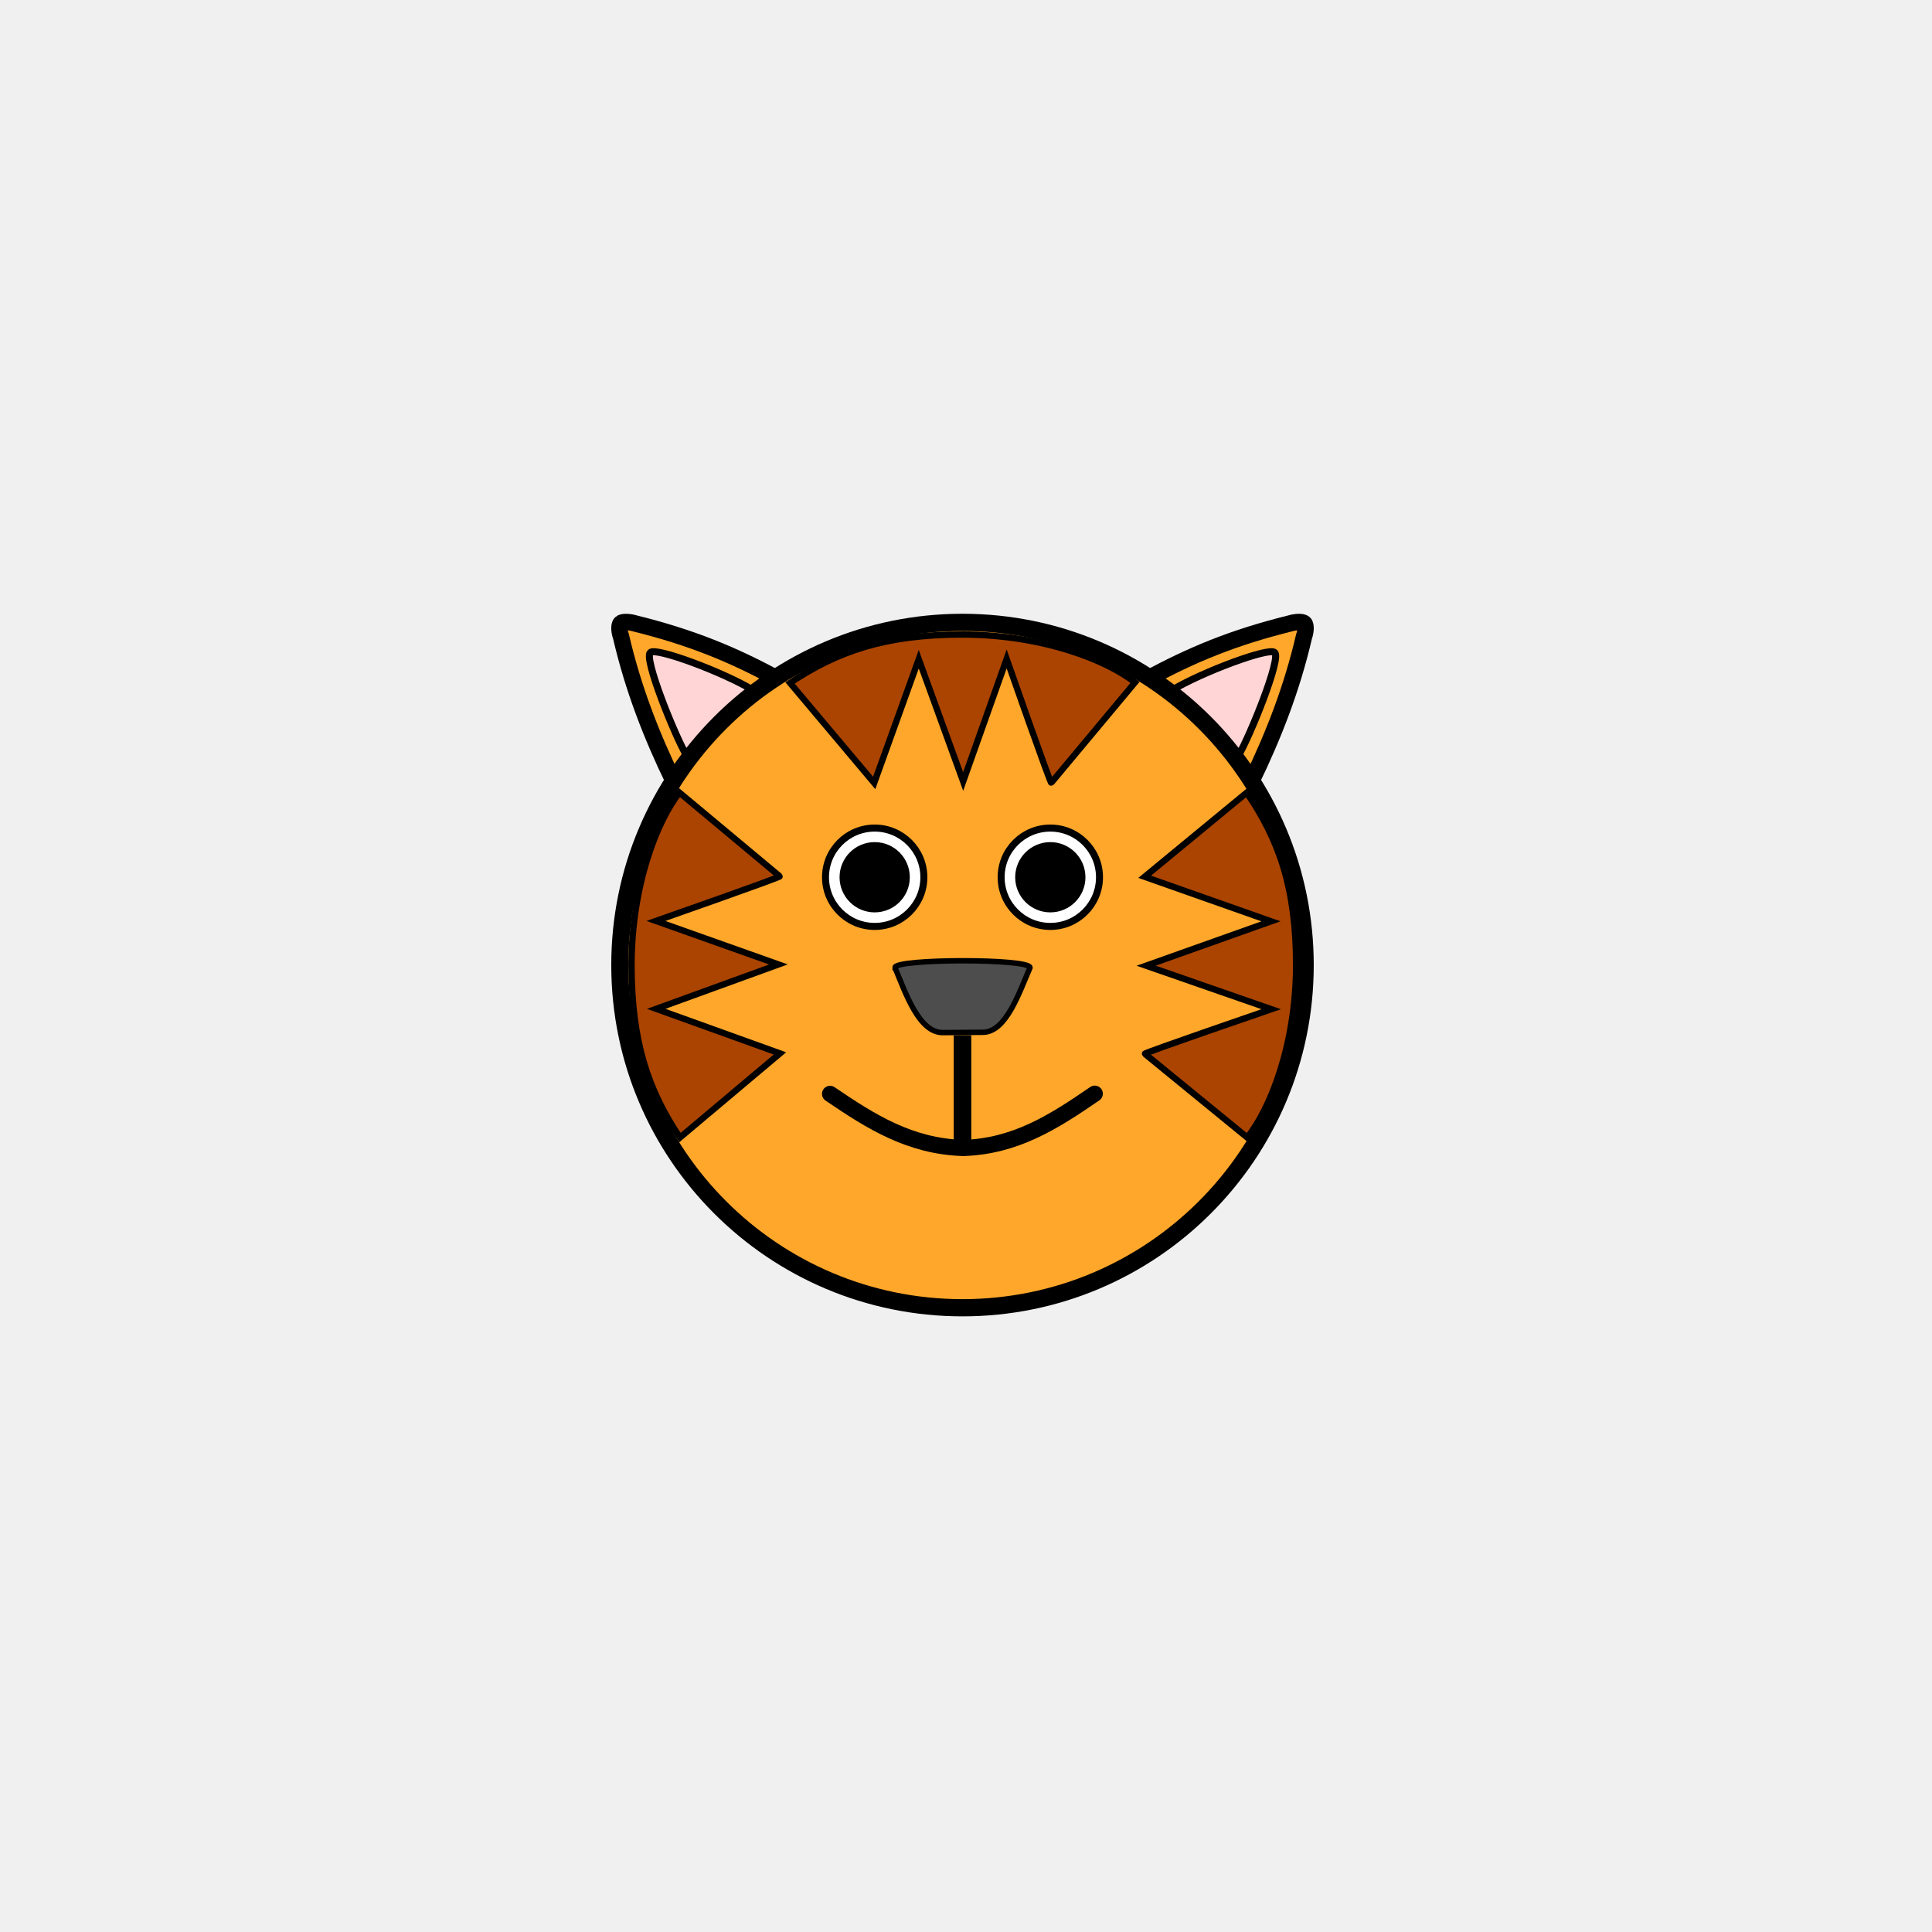
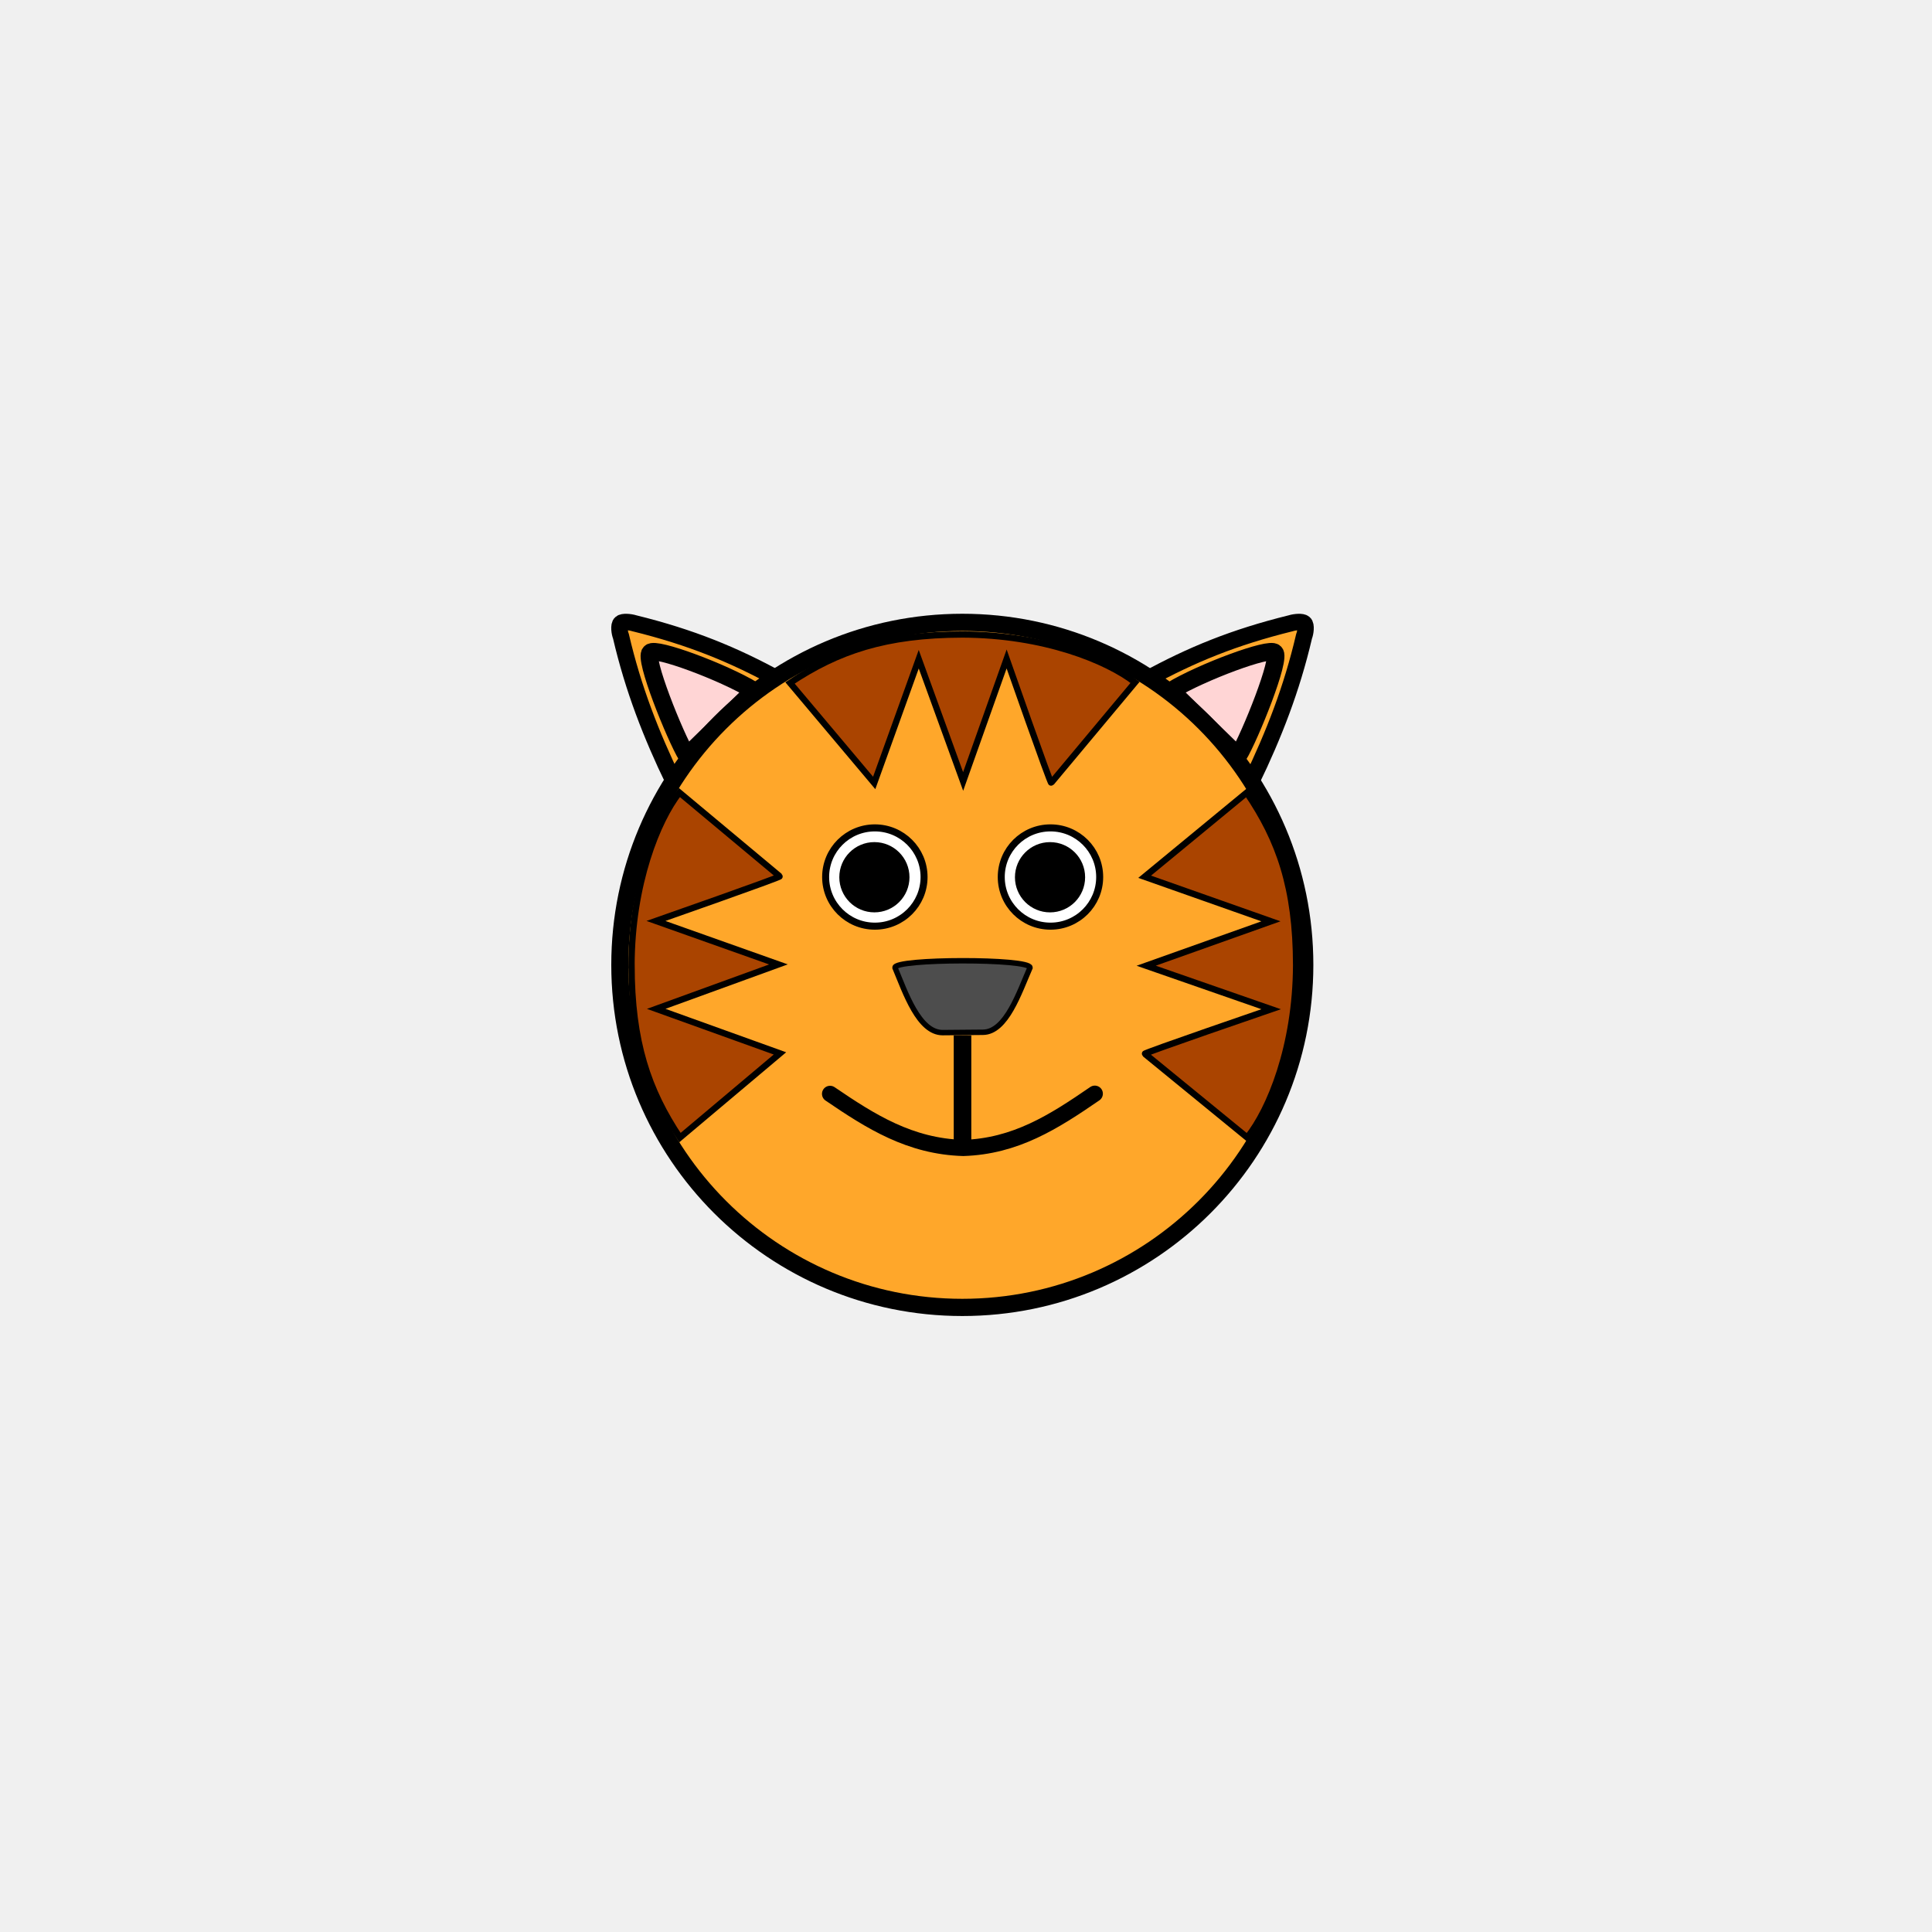
- <svg xmlns="http://www.w3.org/2000/svg" width="110" height="110" id="svg15051" version="1.0">
-   <defs id="defs15053" />
-   <g id="layer1">
-     <g id="g15077" transform="matrix(0.4,0,0,0.4,20.65762,40.54416)">
-       <g transform="matrix(-1,0,0,1,135.3617,-13.99367)" id="g14030">
-         <path style="fill:#ffa72a;fill-opacity:1;fill-rule:evenodd;stroke:#000000;stroke-width:2.337;stroke-linecap:butt;stroke-linejoin:miter;stroke-miterlimit:4;stroke-opacity:1;stroke-dasharray:none" d="m 76.172,9.339 c 6.391,-3.497 12.45,-5.995 20.549,-7.992 0.636,-0.197 1.644,-0.27 1.909,-0.012 0.348,0.269 0.18,1.408 -0.009,1.863 C 96.874,10.707 94.305,17.241 91.131,23.832 L 76.172,9.339 z" id="path14032" />
-         <path style="fill:#ffd5d5;fill-rule:evenodd;stroke:#000000;stroke-width:1px;stroke-linecap:butt;stroke-linejoin:miter;stroke-opacity:1" d="M 79.701,10.933 C 84.119,8.263 93.72,4.709 94.427,5.514 95.448,6.221 90.932,17.413 89.244,20.24 l -9.543,-9.307 z" id="path14034" />
-       </g>
-       <g transform="translate(35.35789,-13.99367)" id="g14026">
-         <path style="fill:#ffa72a;fill-opacity:1;fill-rule:evenodd;stroke:#000000;stroke-width:2.337;stroke-linecap:butt;stroke-linejoin:miter;stroke-miterlimit:4;stroke-opacity:1;stroke-dasharray:none" d="m 76.172,9.339 c 6.391,-3.497 12.45,-5.995 20.549,-7.992 0.636,-0.197 1.644,-0.27 1.909,-0.012 0.348,0.269 0.18,1.408 -0.009,1.863 C 96.874,10.707 94.305,17.241 91.131,23.832 L 76.172,9.339 z" id="path12078" />
-         <path style="fill:#ffd5d5;fill-rule:evenodd;stroke:#000000;stroke-width:1px;stroke-linecap:butt;stroke-linejoin:miter;stroke-opacity:1" d="M 79.701,10.933 C 84.119,8.263 93.72,4.709 94.427,5.514 95.448,6.221 90.932,17.413 89.244,20.24 l -9.543,-9.307 z" id="path13055" />
-       </g>
-       <path transform="matrix(0.9730737,0,0,0.9804829,36.57885,-13.01532)" d="m 100.258,49.997 c 0,27.476 -22.443,49.75 -50.129,49.75 C 22.443,99.747 0,77.474 0,49.997 0,22.521 22.443,0.247 50.129,0.247 c 27.685,0 50.129,22.274 50.129,49.75 z" id="path9114" style="fill:#ffa72a;fill-opacity:1;fill-rule:nonzero;stroke:#000000;stroke-width:2.5;stroke-linecap:round;stroke-linejoin:miter;stroke-miterlimit:4;stroke-opacity:1;stroke-dasharray:none;stroke-dashoffset:0" />
-       <path id="path11074" d="m 85.353,-11.045 c -10.98,0.019 -17.77,2.368 -24.546,6.893 l 11.981,14.236 6.342,-17.611 6.321,17.398 6.191,-17.431 c 0,-2e-7 6.26,17.87 6.351,17.617 L 109.913,-4.226 c -3.999,-3.127 -12.991,-6.781 -24.56,-6.818 z" style="fill:#aa4400;fill-rule:evenodd;stroke:#000000;stroke-width:0.898px;stroke-linecap:butt;stroke-linejoin:miter;stroke-opacity:1" />
-       <path id="path12066" d="m 38.245,36.015 c 0.019,10.98 2.368,17.77 6.893,24.546 L 59.373,48.581 41.762,42.238 59.16,35.918 41.729,29.727 c 0,0 17.87,-6.26 17.617,-6.351 L 45.063,11.455 c -3.127,3.999 -6.781,12.991 -6.818,24.56 z" style="fill:#aa4400;fill-rule:evenodd;stroke:#000000;stroke-width:0.898px;stroke-linecap:butt;stroke-linejoin:miter;stroke-opacity:1" />
-       <path id="path12072" d="m 132.851,36.001 c -0.019,-10.978 -2.417,-17.767 -7.035,-24.541 l -14.53,11.978 17.976,6.341 -17.758,6.319 17.792,6.19 c 0,0 -18.239,6.259 -17.981,6.35 l 14.578,11.918 c 3.191,-3.998 6.921,-12.989 6.959,-24.555 z" style="fill:#aa4400;fill-rule:evenodd;stroke:#000000;stroke-width:0.907px;stroke-linecap:butt;stroke-linejoin:miter;stroke-opacity:1" />
-       <g transform="translate(-51.19557,-15.24422)" id="g14051">
-         <path style="fill:#ffffff;fill-opacity:1;fill-rule:nonzero;stroke:#000000;stroke-width:1.001;stroke-linecap:round;stroke-linejoin:miter;stroke-miterlimit:4;stroke-opacity:1;stroke-dasharray:none;stroke-dashoffset:0" id="path8062" d="m 42.048,35.003 c 0,3.853 -3.152,6.976 -7.04,6.976 -3.888,0 -7.04,-3.123 -7.04,-6.976 0,-3.853 3.152,-6.976 7.04,-6.976 3.888,0 7.04,3.123 7.04,6.976 z" transform="matrix(0.9943886,0,0,1.003388,89.2418,3.628975)" />
-         <path style="fill:#000000;fill-opacity:1;fill-rule:nonzero;stroke:none" id="path8408" d="m 40.027,35.098 c 0,2.755 -2.247,4.988 -5.019,4.988 -2.772,0 -5.019,-2.233 -5.019,-4.988 0,-2.755 2.247,-4.988 5.019,-4.988 2.772,0 5.019,2.233 5.019,4.988 z" transform="matrix(0.9961755,0,0,1.002481,89.17925,3.565787)" />
-       </g>
-       <path transform="matrix(0.9943886,0,0,1.003388,63.04624,-11.61525)" d="m 42.048,35.003 c 0,3.853 -3.152,6.976 -7.04,6.976 -3.888,0 -7.04,-3.123 -7.04,-6.976 0,-3.853 3.152,-6.976 7.04,-6.976 3.888,0 7.04,3.123 7.04,6.976 z" id="path14055" style="fill:#ffffff;fill-opacity:1;fill-rule:nonzero;stroke:#000000;stroke-width:1.001;stroke-linecap:round;stroke-linejoin:miter;stroke-miterlimit:4;stroke-opacity:1;stroke-dasharray:none;stroke-dashoffset:0" />
-       <path transform="matrix(0.9961755,0,0,1.002481,62.98368,-11.67844)" d="m 40.027,35.098 c 0,2.755 -2.247,4.988 -5.019,4.988 -2.772,0 -5.019,-2.233 -5.019,-4.988 0,-2.755 2.247,-4.988 5.019,-4.988 2.772,0 5.019,2.233 5.019,4.988 z" id="path14057" style="fill:#000000;fill-opacity:1;fill-rule:nonzero;stroke:none" />
-       <path id="path14065" d="m 75.745,36.372 c -0.081,-1.285 19.23,-1.324 19.227,0 -1.534,3.496 -3.379,9.173 -6.701,9.203 l -5.744,0.045 c -3.387,-0.006 -5.298,-5.698 -6.781,-9.248 z" style="fill:#4d4d4d;fill-rule:evenodd;stroke:#000000;stroke-width:0.773px;stroke-linecap:butt;stroke-linejoin:miter;stroke-opacity:1" />
-       <path id="path14073" d="m 85.36,46.006 0,15.283" style="fill:none;stroke:#000000;stroke-width:2.5;stroke-linecap:butt;stroke-linejoin:miter;stroke-miterlimit:4;stroke-opacity:1;stroke-dasharray:none" />
-       <path id="path6430" d="m 66.508,54.343 c 5.813,3.956 11.374,7.469 18.954,7.7 7.441,-0.24 12.861,-3.699 18.723,-7.727" style="fill:none;stroke:#000000;stroke-width:2.3;stroke-linecap:round;stroke-linejoin:miter;stroke-miterlimit:4;stroke-opacity:1;stroke-dasharray:none" />
+ <svg xmlns="http://www.w3.org/2000/svg" width="110" height="110" version="1">
+   <g>
+     <g fill-rule="evenodd" stroke="#000">
+       <path d="M44.333 38.683c-2.556-1.4-4.98-2.398-8.22-3.197-.254-.08-.657-.108-.763-.005-.14.108-.072.564.004.746.7 3.004 1.726 5.618 2.996 8.254l5.983-5.797z" fill="#ffa72a" stroke-width="0.935" />
+       <path d="M42.922 39.32c-1.767-1.068-5.608-2.49-5.89-2.167-.41.282 1.397 4.76 2.073 5.89l3.817-3.723z" fill="#ffd5d5" />
    </g>
+     <g fill-rule="evenodd" stroke="#000">
+       <path d="M65.27 38.683c2.556-1.4 4.98-2.398 8.22-3.197.254-.08.657-.108.763-.005.14.108.072.564-.004.746-.7 3.004-1.727 5.618-2.997 8.254l-5.983-5.797z" fill="#ffa72a" stroke-width="0.935" />
+       <path d="M66.68 39.32c1.768-1.068 5.61-2.49 5.892-2.167.408.282-1.398 4.76-2.074 5.89L66.68 39.32z" fill="#ffd5d5" />
+     </g>
+     <path transform="matrix(.389 0 0 .392 35.29 35.338)" d="M100.258 49.997c0 27.477-22.444 49.75-50.13 49.75C22.444 99.747 0 77.474 0 49.997 0 22.52 22.443.247 50.13.247c27.684 0 50.128 22.274 50.128 49.75z" fill="#ffa72a" stroke="#000" stroke-width="2.5" stroke-linecap="round" />
+     <path d="M54.8 36.126c-4.393.008-7.11.947-9.82 2.757l4.793 5.695 2.536-7.045 2.528 6.96 2.476-6.973s2.504 7.148 2.54 7.047l4.77-5.713c-1.6-1.25-5.198-2.713-9.825-2.728z" fill="#a40" fill-rule="evenodd" stroke="#000" stroke-width="0.359" />
+     <path d="M35.956 54.95c.007 4.392.947 7.108 2.757 9.82l5.694-4.794-7.045-2.536 6.96-2.53-6.973-2.475s7.147-2.504 7.046-2.54l-5.713-4.77c-1.25 1.6-2.712 5.198-2.727 9.825z" fill="#a40" fill-rule="evenodd" stroke="#000" stroke-width="0.359" />
+     <path d="M73.798 54.945c-.008-4.39-.967-7.107-2.814-9.817l-5.812 4.79 7.19 2.538-7.103 2.528 7.115 2.476S65.08 59.963 65.183 60l5.83 4.767c1.278-1.6 2.77-5.196 2.785-9.822z" fill="#a40" fill-rule="evenodd" stroke="#000" stroke-width="0.363" />
+     <g>
+       <path d="M42.048 35.003c0 3.853-3.152 6.976-7.04 6.976s-7.04-3.124-7.04-6.977 3.152-6.976 7.04-6.976 7.04 3.123 7.04 6.976z" transform="matrix(.398 0 0 .401 35.877 35.898)" fill="#fff" stroke="#000" stroke-width="1.001" stroke-linecap="round" />
+       <path d="M51.782 49.946c0 1.105-.895 2-1.998 2s-1.997-.895-1.997-2c0-1.104.894-2 1.997-2 1.103 0 1.998.896 1.998 2z" />
+     </g>
+     <path transform="matrix(.398 0 0 .401 45.876 35.898)" d="M42.048 35.003c0 3.853-3.152 6.976-7.04 6.976s-7.04-3.124-7.04-6.977 3.152-6.976 7.04-6.976 7.04 3.123 7.04 6.976z" fill="#fff" stroke="#000" stroke-width="1.001" stroke-linecap="round" />
+     <path d="M61.782 49.947c0 1.105-.895 2-1.998 2s-1.997-.895-1.997-2c0-1.104.894-2 1.997-2 1.103 0 1.998.896 1.998 2z" />
+     <path d="M50.956 55.093c-.033-.514 7.69-.53 7.69 0-.614 1.398-1.352 3.67-2.68 3.68l-2.298.02c-1.355-.003-2.12-2.28-2.712-3.7z" fill="#4d4d4d" fill-rule="evenodd" stroke="#000" stroke-width="0.309" />
+     <path d="M54.802 58.947v6.113" stroke="#000" stroke-width="1" fill="none" />
+     <path d="M47.26 62.28c2.326 1.584 4.55 2.99 7.583 3.08 2.976-.094 5.144-1.478 7.49-3.09" stroke="#000" stroke-width="0.92" stroke-linecap="round" fill="none" />
  </g>
</svg>
